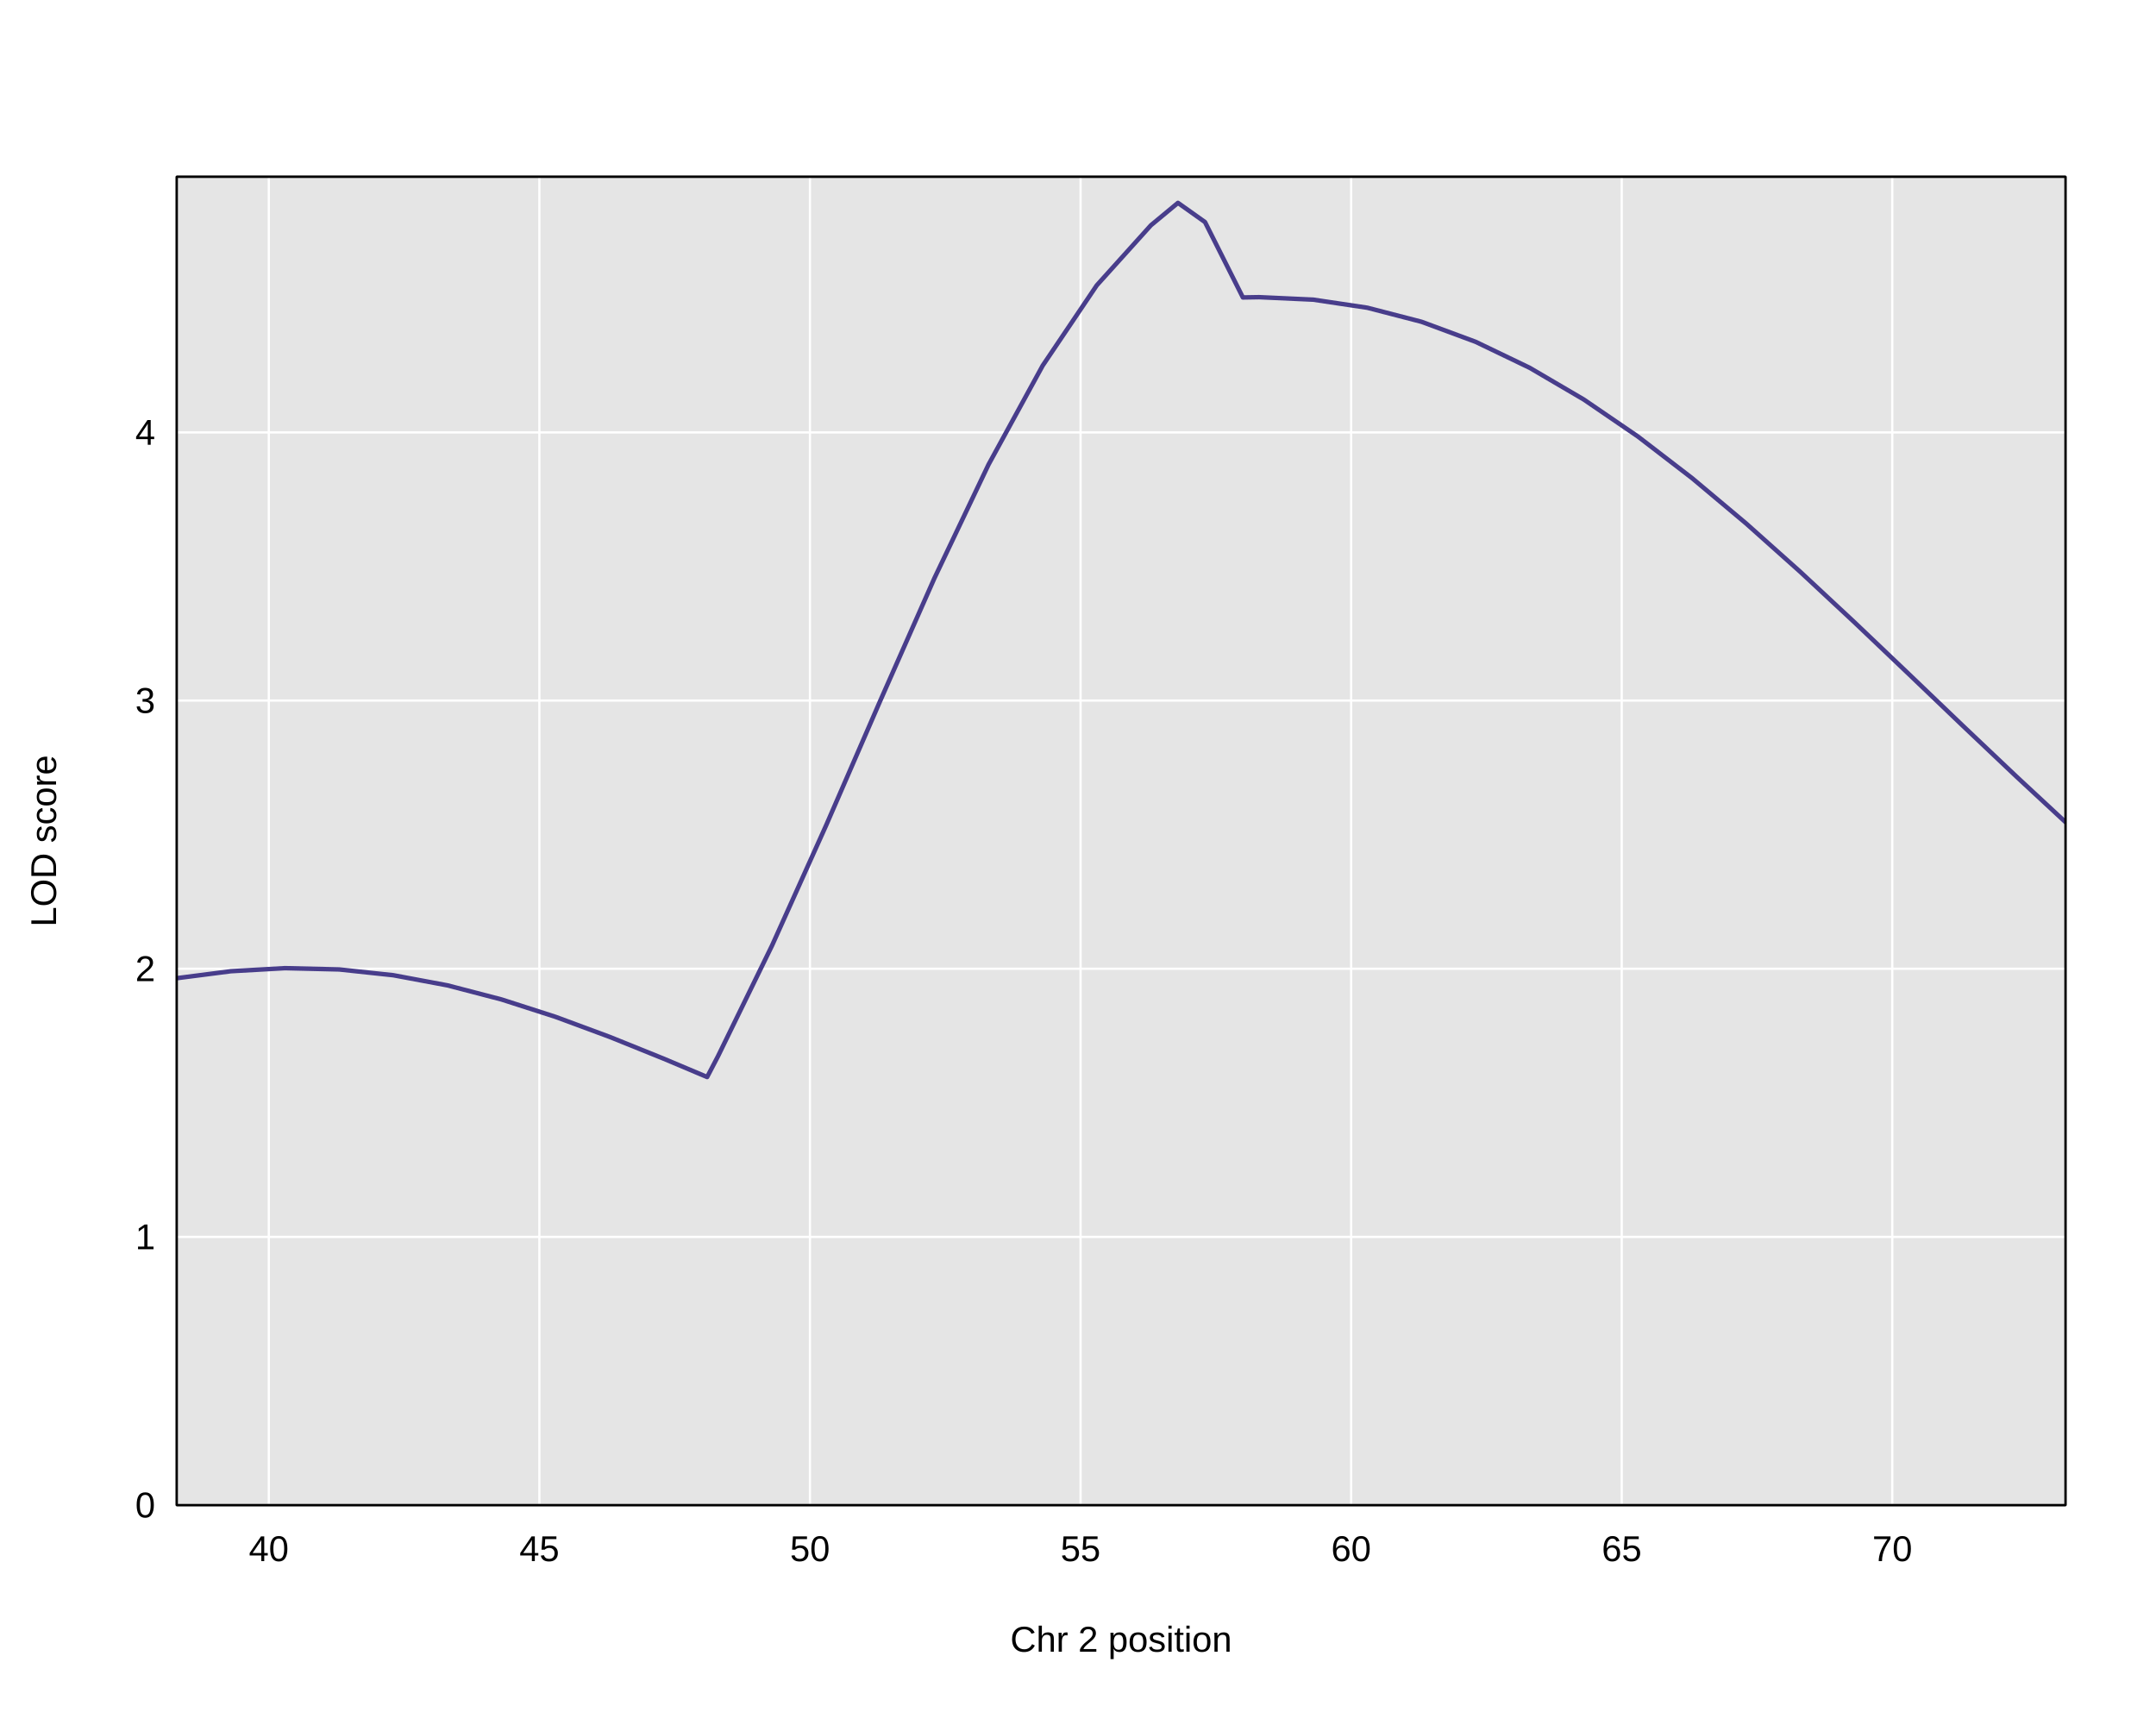
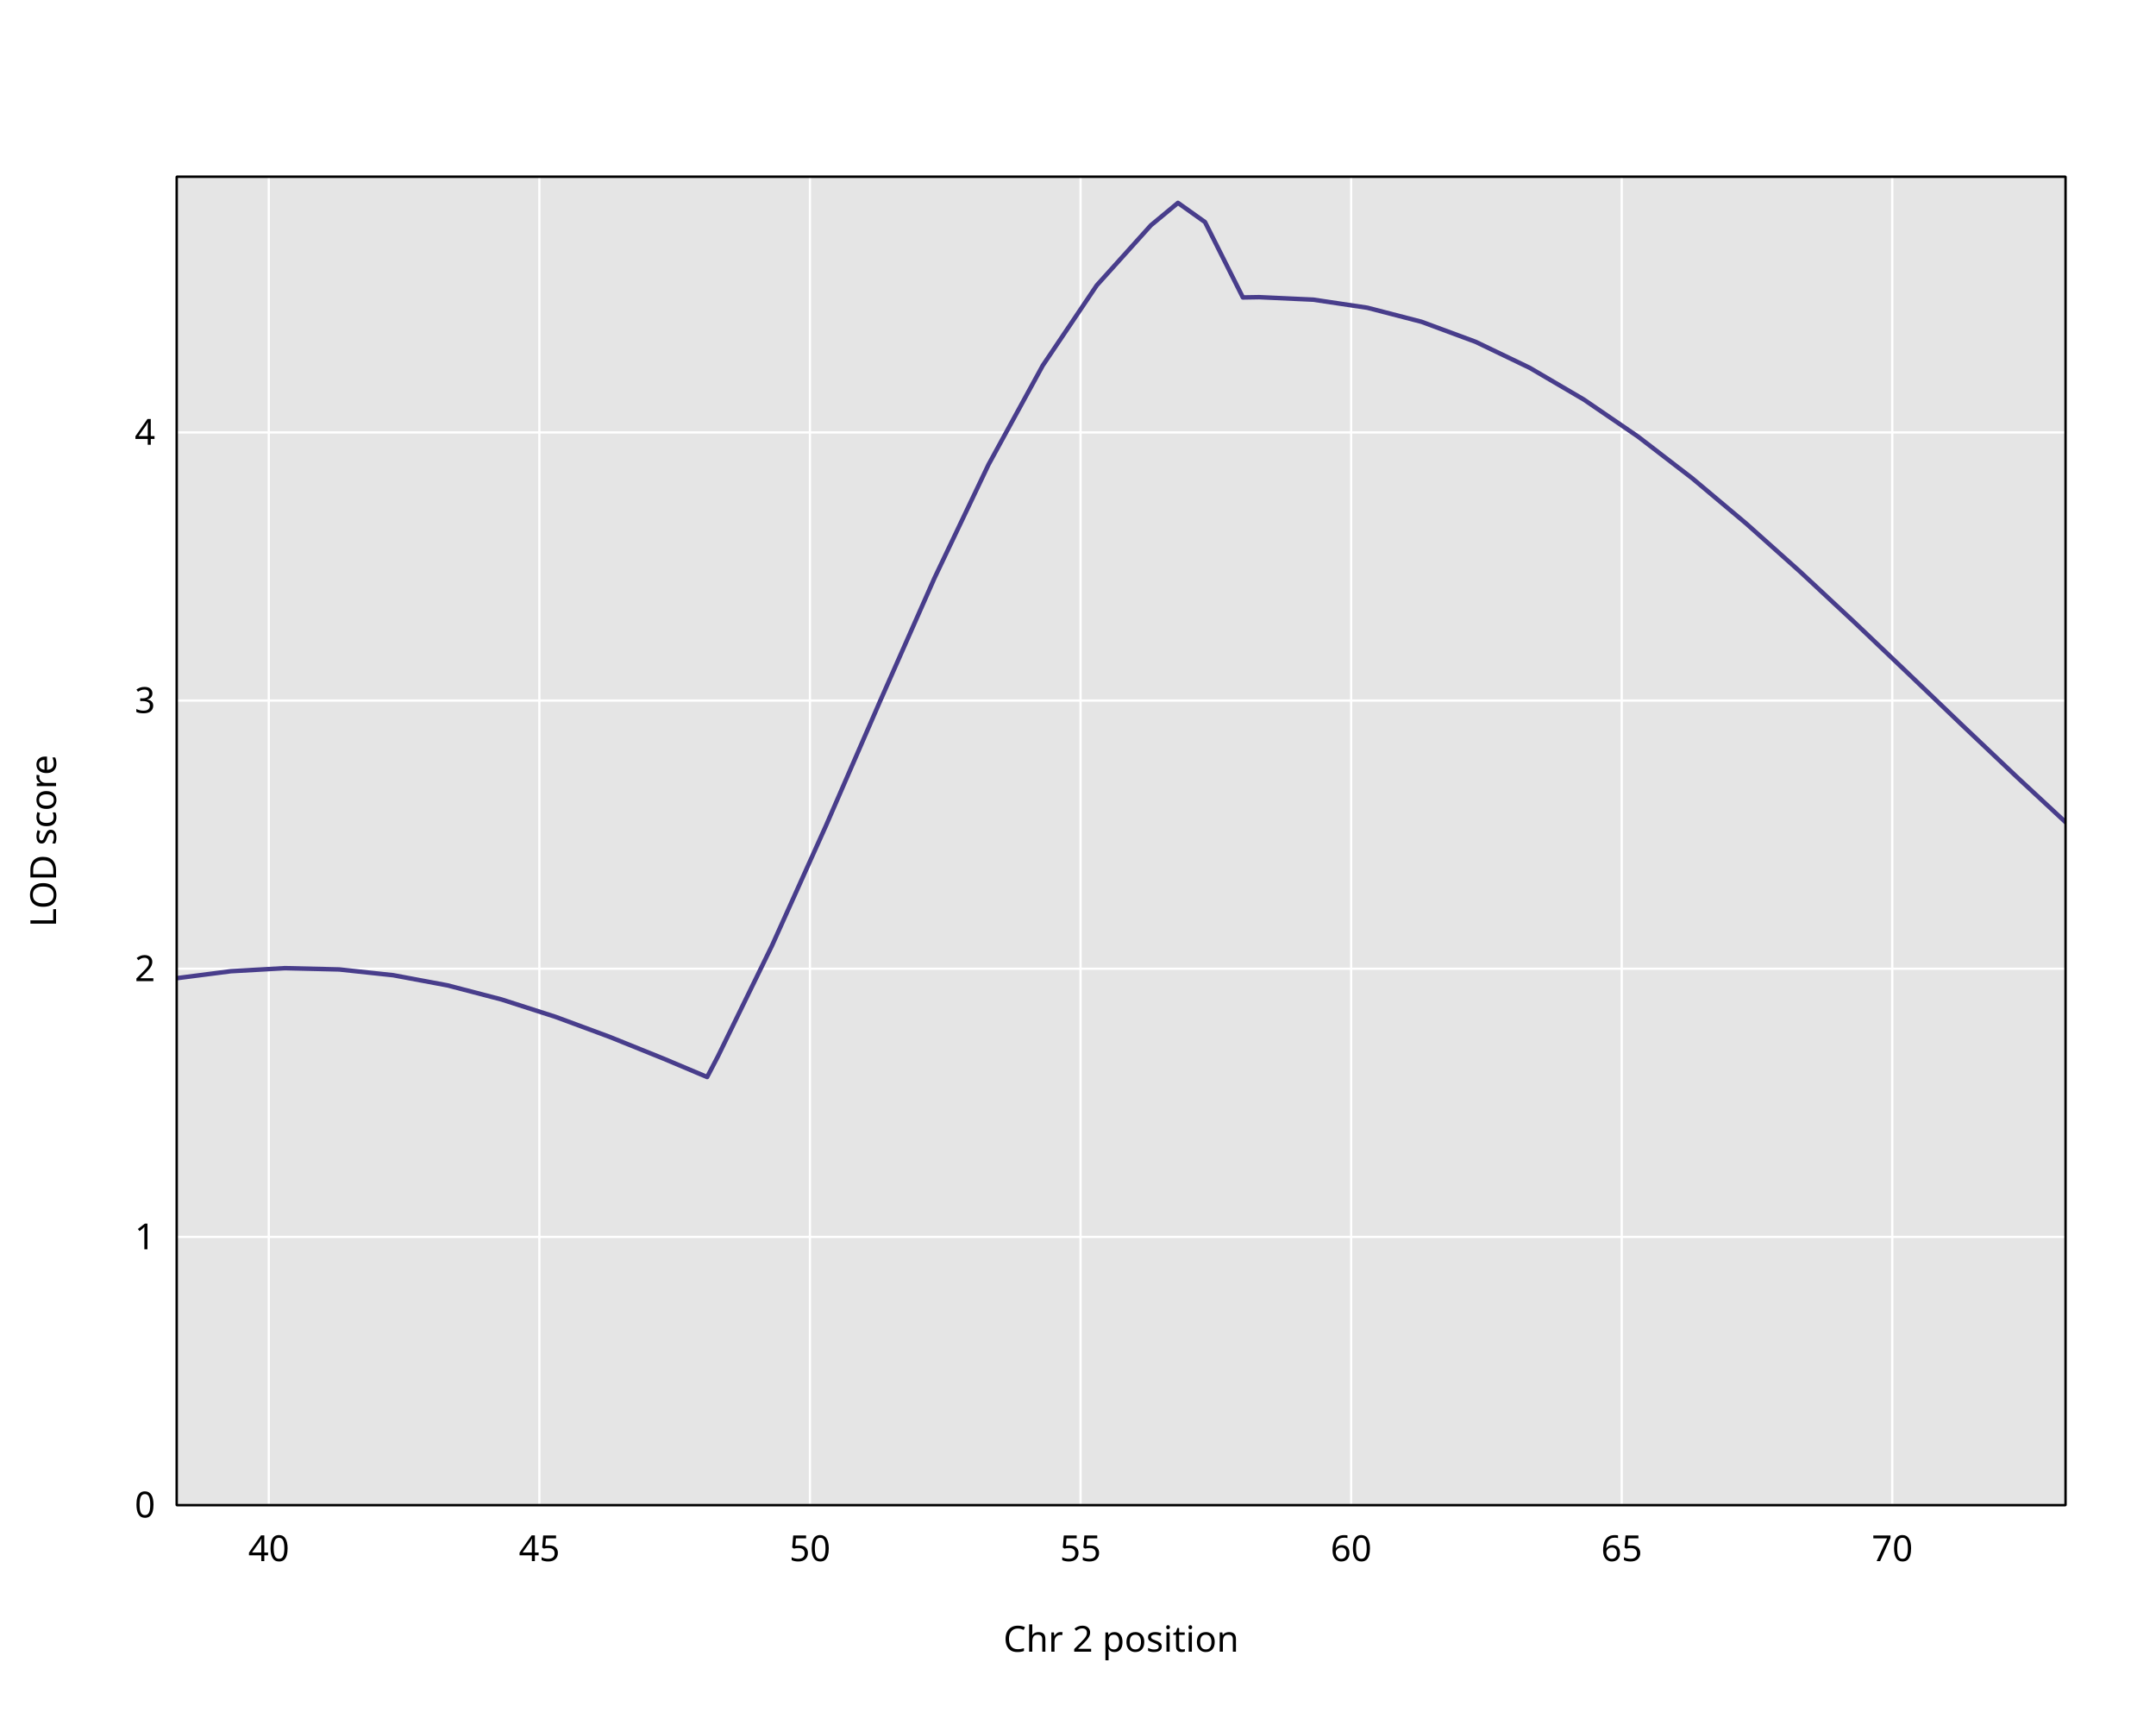
- <svg xmlns="http://www.w3.org/2000/svg" viewBox="0 0 720.00 576.00">
+ <svg xmlns="http://www.w3.org/2000/svg" class="svglite" data-engine-version="2.0" width="720.00pt" height="576.00pt" viewBox="0 0 720.00 576.00">
  <defs>
    <style type="text/css">
-     line, polyline, polygon, path, rect, circle {
+     .svglite line, .svglite polyline, .svglite polygon, .svglite path, .svglite rect, .svglite circle {
      fill: none;
      stroke: #000000;
      stroke-linecap: round;
      stroke-linejoin: round;
      stroke-miterlimit: 10.00;
    }
  </style>
  </defs>
  <rect width="100%" height="100%" style="stroke: none; fill: #FFFFFF;" />
-   <polyline points="59.04,502.56 689.76,502.56 689.76,59.04 59.04,59.04 59.04,502.56 " style="stroke-width: 0.75;" />
  <defs>
-     <clipPath id="cpNTkuMDR8Njg5Ljc2fDUwMi41Nnw1OS4wNA==">
+     <clipPath id="cpMC4wMHw3MjAuMDB8MC4wMHw1NzYuMDA=">
+       <rect x="0.00" y="0.00" width="720.00" height="576.00" />
+     </clipPath>
+   </defs>
+   <g clip-path="url(#cpMC4wMHw3MjAuMDB8MC4wMHw1NzYuMDA=)">
+     <polygon points="59.04,502.56 689.76,502.56 689.76,59.04 59.04,59.04 " style="stroke-width: 0.75; fill: none;" />
+   </g>
+   <defs>
+     <clipPath id="cpNTkuMDR8Njg5Ljc2fDU5LjA0fDUwMi41Ng==">
      <rect x="59.04" y="59.04" width="630.72" height="443.52" />
    </clipPath>
  </defs>
-   <rect x="59.04" y="59.04" width="630.72" height="443.52" style="stroke-width: 0.75; stroke: none; fill: #E5E5E5;" clip-path="url(#cpNTkuMDR8Njg5Ljc2fDUwMi41Nnw1OS4wNA==)" />
-   <defs>
-     <clipPath id="cpMC4wMHw3MjAuMDB8NTc2LjAwfDAuMDA=">
-       <rect x="0.00" y="0.00" width="720.00" height="576.00" />
-     </clipPath>
-   </defs>
-   <g clip-path="url(#cpMC4wMHw3MjAuMDB8NTc2LjAwfDAuMDA=)">
-     <text x="83.09" y="521.28" style="font-size: 12.00px; font-family: Liberation Sans;" textLength="13.34px" lengthAdjust="spacingAndGlyphs">40</text>
+   <g clip-path="url(#cpNTkuMDR8Njg5Ljc2fDU5LjA0fDUwMi41Ng==)">
+     <rect x="59.04" y="59.04" width="630.72" height="443.52" style="stroke-width: 0.75; stroke: none; fill: #E5E5E5;" />
  </g>
-   <g clip-path="url(#cpMC4wMHw3MjAuMDB8NTc2LjAwfDAuMDA=)">
-     <text x="173.45" y="521.28" style="font-size: 12.00px; font-family: Liberation Sans;" textLength="13.34px" lengthAdjust="spacingAndGlyphs">45</text>
+   <g clip-path="url(#cpMC4wMHw3MjAuMDB8MC4wMHw1NzYuMDA=)">
+     <text x="89.76" y="521.28" text-anchor="middle" style="font-size: 12.00px; font-family: sans;" textLength="13.35px" lengthAdjust="spacingAndGlyphs">40</text>
+     <text x="180.12" y="521.28" text-anchor="middle" style="font-size: 12.00px; font-family: sans;" textLength="13.35px" lengthAdjust="spacingAndGlyphs">45</text>
+     <text x="270.48" y="521.28" text-anchor="middle" style="font-size: 12.00px; font-family: sans;" textLength="13.35px" lengthAdjust="spacingAndGlyphs">50</text>
+     <text x="360.85" y="521.28" text-anchor="middle" style="font-size: 12.00px; font-family: sans;" textLength="13.35px" lengthAdjust="spacingAndGlyphs">55</text>
+     <text x="451.21" y="521.28" text-anchor="middle" style="font-size: 12.00px; font-family: sans;" textLength="13.35px" lengthAdjust="spacingAndGlyphs">60</text>
+     <text x="541.57" y="521.28" text-anchor="middle" style="font-size: 12.00px; font-family: sans;" textLength="13.35px" lengthAdjust="spacingAndGlyphs">65</text>
+     <text x="631.93" y="521.28" text-anchor="middle" style="font-size: 12.00px; font-family: sans;" textLength="13.35px" lengthAdjust="spacingAndGlyphs">70</text>
+     <text x="51.84" y="506.69" text-anchor="end" style="font-size: 12.00px; font-family: sans;" textLength="6.67px" lengthAdjust="spacingAndGlyphs">0</text>
+     <text x="51.84" y="417.15" text-anchor="end" style="font-size: 12.00px; font-family: sans;" textLength="6.67px" lengthAdjust="spacingAndGlyphs">1</text>
+     <text x="51.84" y="327.60" text-anchor="end" style="font-size: 12.00px; font-family: sans;" textLength="6.67px" lengthAdjust="spacingAndGlyphs">2</text>
+     <text x="51.84" y="238.06" text-anchor="end" style="font-size: 12.00px; font-family: sans;" textLength="6.67px" lengthAdjust="spacingAndGlyphs">3</text>
+     <text x="51.84" y="148.51" text-anchor="end" style="font-size: 12.00px; font-family: sans;" textLength="6.67px" lengthAdjust="spacingAndGlyphs">4</text>
+     <text x="374.40" y="551.52" text-anchor="middle" style="font-size: 12.00px; font-family: sans;" textLength="74.04px" lengthAdjust="spacingAndGlyphs">Chr 2 position</text>
+     <text transform="translate(18.72,280.80) rotate(-90)" text-anchor="middle" style="font-size: 12.00px; font-family: sans;" textLength="57.37px" lengthAdjust="spacingAndGlyphs">LOD score</text>
  </g>
-   <g clip-path="url(#cpMC4wMHw3MjAuMDB8NTc2LjAwfDAuMDA=)">
-     <text x="263.81" y="521.28" style="font-size: 12.00px; font-family: Liberation Sans;" textLength="13.34px" lengthAdjust="spacingAndGlyphs">50</text>
+   <g clip-path="url(#cpNTkuMDR8Njg5Ljc2fDU5LjA0fDUwMi41Ng==)">
+     <line x1="-0.60" y1="502.56" x2="-0.60" y2="59.04" style="stroke-width: 0.75; stroke: #FFFFFF;" />
+     <line x1="89.76" y1="502.56" x2="89.76" y2="59.04" style="stroke-width: 0.75; stroke: #FFFFFF;" />
+     <line x1="180.12" y1="502.56" x2="180.12" y2="59.04" style="stroke-width: 0.75; stroke: #FFFFFF;" />
+     <line x1="270.48" y1="502.56" x2="270.48" y2="59.04" style="stroke-width: 0.75; stroke: #FFFFFF;" />
+     <line x1="360.85" y1="502.56" x2="360.85" y2="59.04" style="stroke-width: 0.75; stroke: #FFFFFF;" />
+     <line x1="451.21" y1="502.56" x2="451.21" y2="59.04" style="stroke-width: 0.75; stroke: #FFFFFF;" />
+     <line x1="541.57" y1="502.56" x2="541.57" y2="59.04" style="stroke-width: 0.75; stroke: #FFFFFF;" />
+     <line x1="631.93" y1="502.56" x2="631.93" y2="59.04" style="stroke-width: 0.75; stroke: #FFFFFF;" />
+     <line x1="722.29" y1="502.56" x2="722.29" y2="59.04" style="stroke-width: 0.75; stroke: #FFFFFF;" />
+     <line x1="59.04" y1="502.56" x2="689.76" y2="502.56" style="stroke-width: 0.75; stroke: #FFFFFF;" />
+     <line x1="59.04" y1="413.02" x2="689.76" y2="413.02" style="stroke-width: 0.75; stroke: #FFFFFF;" />
+     <line x1="59.04" y1="323.47" x2="689.76" y2="323.47" style="stroke-width: 0.75; stroke: #FFFFFF;" />
+     <line x1="59.04" y1="233.93" x2="689.76" y2="233.93" style="stroke-width: 0.75; stroke: #FFFFFF;" />
+     <line x1="59.04" y1="144.39" x2="689.76" y2="144.39" style="stroke-width: 0.75; stroke: #FFFFFF;" />
+     <line x1="59.04" y1="54.84" x2="689.76" y2="54.84" style="stroke-width: 0.75; stroke: #FFFFFF;" />
+     <polyline points="59.04,326.63 77.11,324.30 95.18,323.28 113.26,323.71 131.33,325.64 149.40,329.02 167.47,333.73 185.55,339.55 203.62,346.24 221.69,353.53 236.15,359.63 239.76,352.72 257.83,315.71 275.91,275.54 293.98,233.94 312.05,193.06 330.12,155.13 348.20,122.09 366.27,95.27 384.34,75.23 393.38,67.74 402.41,74.15 415.06,99.32 420.48,99.23 438.56,100.06 456.63,102.76 474.70,107.44 492.77,114.13 510.85,122.82 528.92,133.41 546.99,145.76 565.06,159.65 583.13,174.81 601.21,190.95 619.28,207.78 637.35,224.98 655.42,242.28 673.50,259.41 689.76,274.50 " style="stroke-width: 1.50; stroke: #483D8B;" />
  </g>
-   <g clip-path="url(#cpMC4wMHw3MjAuMDB8NTc2LjAwfDAuMDA=)">
-     <text x="354.17" y="521.28" style="font-size: 12.00px; font-family: Liberation Sans;" textLength="13.34px" lengthAdjust="spacingAndGlyphs">55</text>
+   <g clip-path="url(#cpMC4wMHw3MjAuMDB8MC4wMHw1NzYuMDA=)">
+     <polygon points="59.04,502.56 689.76,502.56 689.76,59.04 59.04,59.04 " style="stroke-width: 0.75; fill: none;" />
  </g>
-   <g clip-path="url(#cpMC4wMHw3MjAuMDB8NTc2LjAwfDAuMDA=)">
-     <text x="444.54" y="521.28" style="font-size: 12.00px; font-family: Liberation Sans;" textLength="13.34px" lengthAdjust="spacingAndGlyphs">60</text>
-   </g>
-   <g clip-path="url(#cpMC4wMHw3MjAuMDB8NTc2LjAwfDAuMDA=)">
-     <text x="534.90" y="521.28" style="font-size: 12.00px; font-family: Liberation Sans;" textLength="13.34px" lengthAdjust="spacingAndGlyphs">65</text>
-   </g>
-   <g clip-path="url(#cpMC4wMHw3MjAuMDB8NTc2LjAwfDAuMDA=)">
-     <text x="625.26" y="521.28" style="font-size: 12.00px; font-family: Liberation Sans;" textLength="13.34px" lengthAdjust="spacingAndGlyphs">70</text>
-   </g>
-   <g clip-path="url(#cpMC4wMHw3MjAuMDB8NTc2LjAwfDAuMDA=)">
-     <text x="45.17" y="506.69" style="font-size: 12.00px; font-family: Liberation Sans;" textLength="6.67px" lengthAdjust="spacingAndGlyphs">0</text>
-   </g>
-   <g clip-path="url(#cpMC4wMHw3MjAuMDB8NTc2LjAwfDAuMDA=)">
-     <text x="45.17" y="417.14" style="font-size: 12.00px; font-family: Liberation Sans;" textLength="6.67px" lengthAdjust="spacingAndGlyphs">1</text>
-   </g>
-   <g clip-path="url(#cpMC4wMHw3MjAuMDB8NTc2LjAwfDAuMDA=)">
-     <text x="45.17" y="327.60" style="font-size: 12.00px; font-family: Liberation Sans;" textLength="6.67px" lengthAdjust="spacingAndGlyphs">2</text>
-   </g>
-   <g clip-path="url(#cpMC4wMHw3MjAuMDB8NTc2LjAwfDAuMDA=)">
-     <text x="45.17" y="238.05" style="font-size: 12.00px; font-family: Liberation Sans;" textLength="6.67px" lengthAdjust="spacingAndGlyphs">3</text>
-   </g>
-   <g clip-path="url(#cpMC4wMHw3MjAuMDB8NTc2LjAwfDAuMDA=)">
-     <text x="45.17" y="148.51" style="font-size: 12.00px; font-family: Liberation Sans;" textLength="6.67px" lengthAdjust="spacingAndGlyphs">4</text>
-   </g>
-   <g clip-path="url(#cpMC4wMHw3MjAuMDB8NTc2LjAwfDAuMDA=)">
-     <text x="337.38" y="551.52" style="font-size: 12.00px; font-family: Liberation Sans;" textLength="74.03px" lengthAdjust="spacingAndGlyphs">Chr 2 position</text>
-   </g>
-   <g clip-path="url(#cpMC4wMHw3MjAuMDB8NTc2LjAwfDAuMDA=)">
-     <text transform="translate(18.72,309.47) rotate(-90)" style="font-size: 12.00px; font-family: Liberation Sans;" textLength="57.34px" lengthAdjust="spacingAndGlyphs">LOD score</text>
-   </g>
-   <defs>
-     <clipPath id="cpNTkuMDR8Njg5Ljc2fDUwMi41Nnw1OS4wNA==">
-       <rect x="59.04" y="59.04" width="630.72" height="443.52" />
-     </clipPath>
-   </defs>
-   <line x1="89.76" y1="502.56" x2="89.76" y2="59.04" style="stroke-width: 0.75; stroke: #FFFFFF;" clip-path="url(#cpNTkuMDR8Njg5Ljc2fDUwMi41Nnw1OS4wNA==)" />
-   <line x1="180.12" y1="502.56" x2="180.12" y2="59.04" style="stroke-width: 0.75; stroke: #FFFFFF;" clip-path="url(#cpNTkuMDR8Njg5Ljc2fDUwMi41Nnw1OS4wNA==)" />
-   <line x1="270.48" y1="502.56" x2="270.48" y2="59.04" style="stroke-width: 0.75; stroke: #FFFFFF;" clip-path="url(#cpNTkuMDR8Njg5Ljc2fDUwMi41Nnw1OS4wNA==)" />
-   <line x1="360.85" y1="502.56" x2="360.85" y2="59.04" style="stroke-width: 0.75; stroke: #FFFFFF;" clip-path="url(#cpNTkuMDR8Njg5Ljc2fDUwMi41Nnw1OS4wNA==)" />
-   <line x1="451.21" y1="502.56" x2="451.21" y2="59.04" style="stroke-width: 0.75; stroke: #FFFFFF;" clip-path="url(#cpNTkuMDR8Njg5Ljc2fDUwMi41Nnw1OS4wNA==)" />
-   <line x1="541.57" y1="502.56" x2="541.57" y2="59.04" style="stroke-width: 0.75; stroke: #FFFFFF;" clip-path="url(#cpNTkuMDR8Njg5Ljc2fDUwMi41Nnw1OS4wNA==)" />
-   <line x1="631.93" y1="502.56" x2="631.93" y2="59.04" style="stroke-width: 0.75; stroke: #FFFFFF;" clip-path="url(#cpNTkuMDR8Njg5Ljc2fDUwMi41Nnw1OS4wNA==)" />
-   <line x1="59.04" y1="502.56" x2="689.76" y2="502.56" style="stroke-width: 0.75; stroke: #FFFFFF;" clip-path="url(#cpNTkuMDR8Njg5Ljc2fDUwMi41Nnw1OS4wNA==)" />
-   <line x1="59.04" y1="413.02" x2="689.76" y2="413.02" style="stroke-width: 0.75; stroke: #FFFFFF;" clip-path="url(#cpNTkuMDR8Njg5Ljc2fDUwMi41Nnw1OS4wNA==)" />
-   <line x1="59.04" y1="323.47" x2="689.76" y2="323.47" style="stroke-width: 0.75; stroke: #FFFFFF;" clip-path="url(#cpNTkuMDR8Njg5Ljc2fDUwMi41Nnw1OS4wNA==)" />
-   <line x1="59.04" y1="233.93" x2="689.76" y2="233.93" style="stroke-width: 0.75; stroke: #FFFFFF;" clip-path="url(#cpNTkuMDR8Njg5Ljc2fDUwMi41Nnw1OS4wNA==)" />
-   <line x1="59.04" y1="144.39" x2="689.76" y2="144.39" style="stroke-width: 0.75; stroke: #FFFFFF;" clip-path="url(#cpNTkuMDR8Njg5Ljc2fDUwMi41Nnw1OS4wNA==)" />
-   <line x1="59.04" y1="54.84" x2="689.76" y2="54.84" style="stroke-width: 0.75; stroke: #FFFFFF;" clip-path="url(#cpNTkuMDR8Njg5Ljc2fDUwMi41Nnw1OS4wNA==)" />
-   <polyline points="59.04,326.63 77.11,324.30 95.18,323.28 113.26,323.71 131.33,325.64 149.40,329.02 167.47,333.73 185.55,339.55 203.62,346.24 221.69,353.53 236.15,359.63 239.76,352.72 257.83,315.71 275.91,275.54 293.98,233.94 312.05,193.06 330.12,155.13 348.20,122.09 366.27,95.27 384.34,75.23 393.38,67.74 402.41,74.15 415.06,99.32 420.48,99.23 438.56,100.06 456.63,102.76 474.70,107.44 492.77,114.13 510.85,122.82 528.92,133.41 546.99,145.76 565.06,159.65 583.13,174.81 601.21,190.95 619.28,207.78 637.35,224.98 655.42,242.28 673.50,259.41 689.76,274.50 " style="stroke-width: 1.50; stroke: #483D8B;" clip-path="url(#cpNTkuMDR8Njg5Ljc2fDUwMi41Nnw1OS4wNA==)" />
-   <defs>
-     <clipPath id="cpMC4wMHw3MjAuMDB8NTc2LjAwfDAuMDA=">
-       <rect x="0.00" y="0.00" width="720.00" height="576.00" />
-     </clipPath>
-   </defs>
-   <polyline points="59.04,502.56 689.76,502.56 689.76,59.04 59.04,59.04 59.04,502.56 " style="stroke-width: 0.75;" clip-path="url(#cpMC4wMHw3MjAuMDB8NTc2LjAwfDAuMDA=)" />
</svg>
